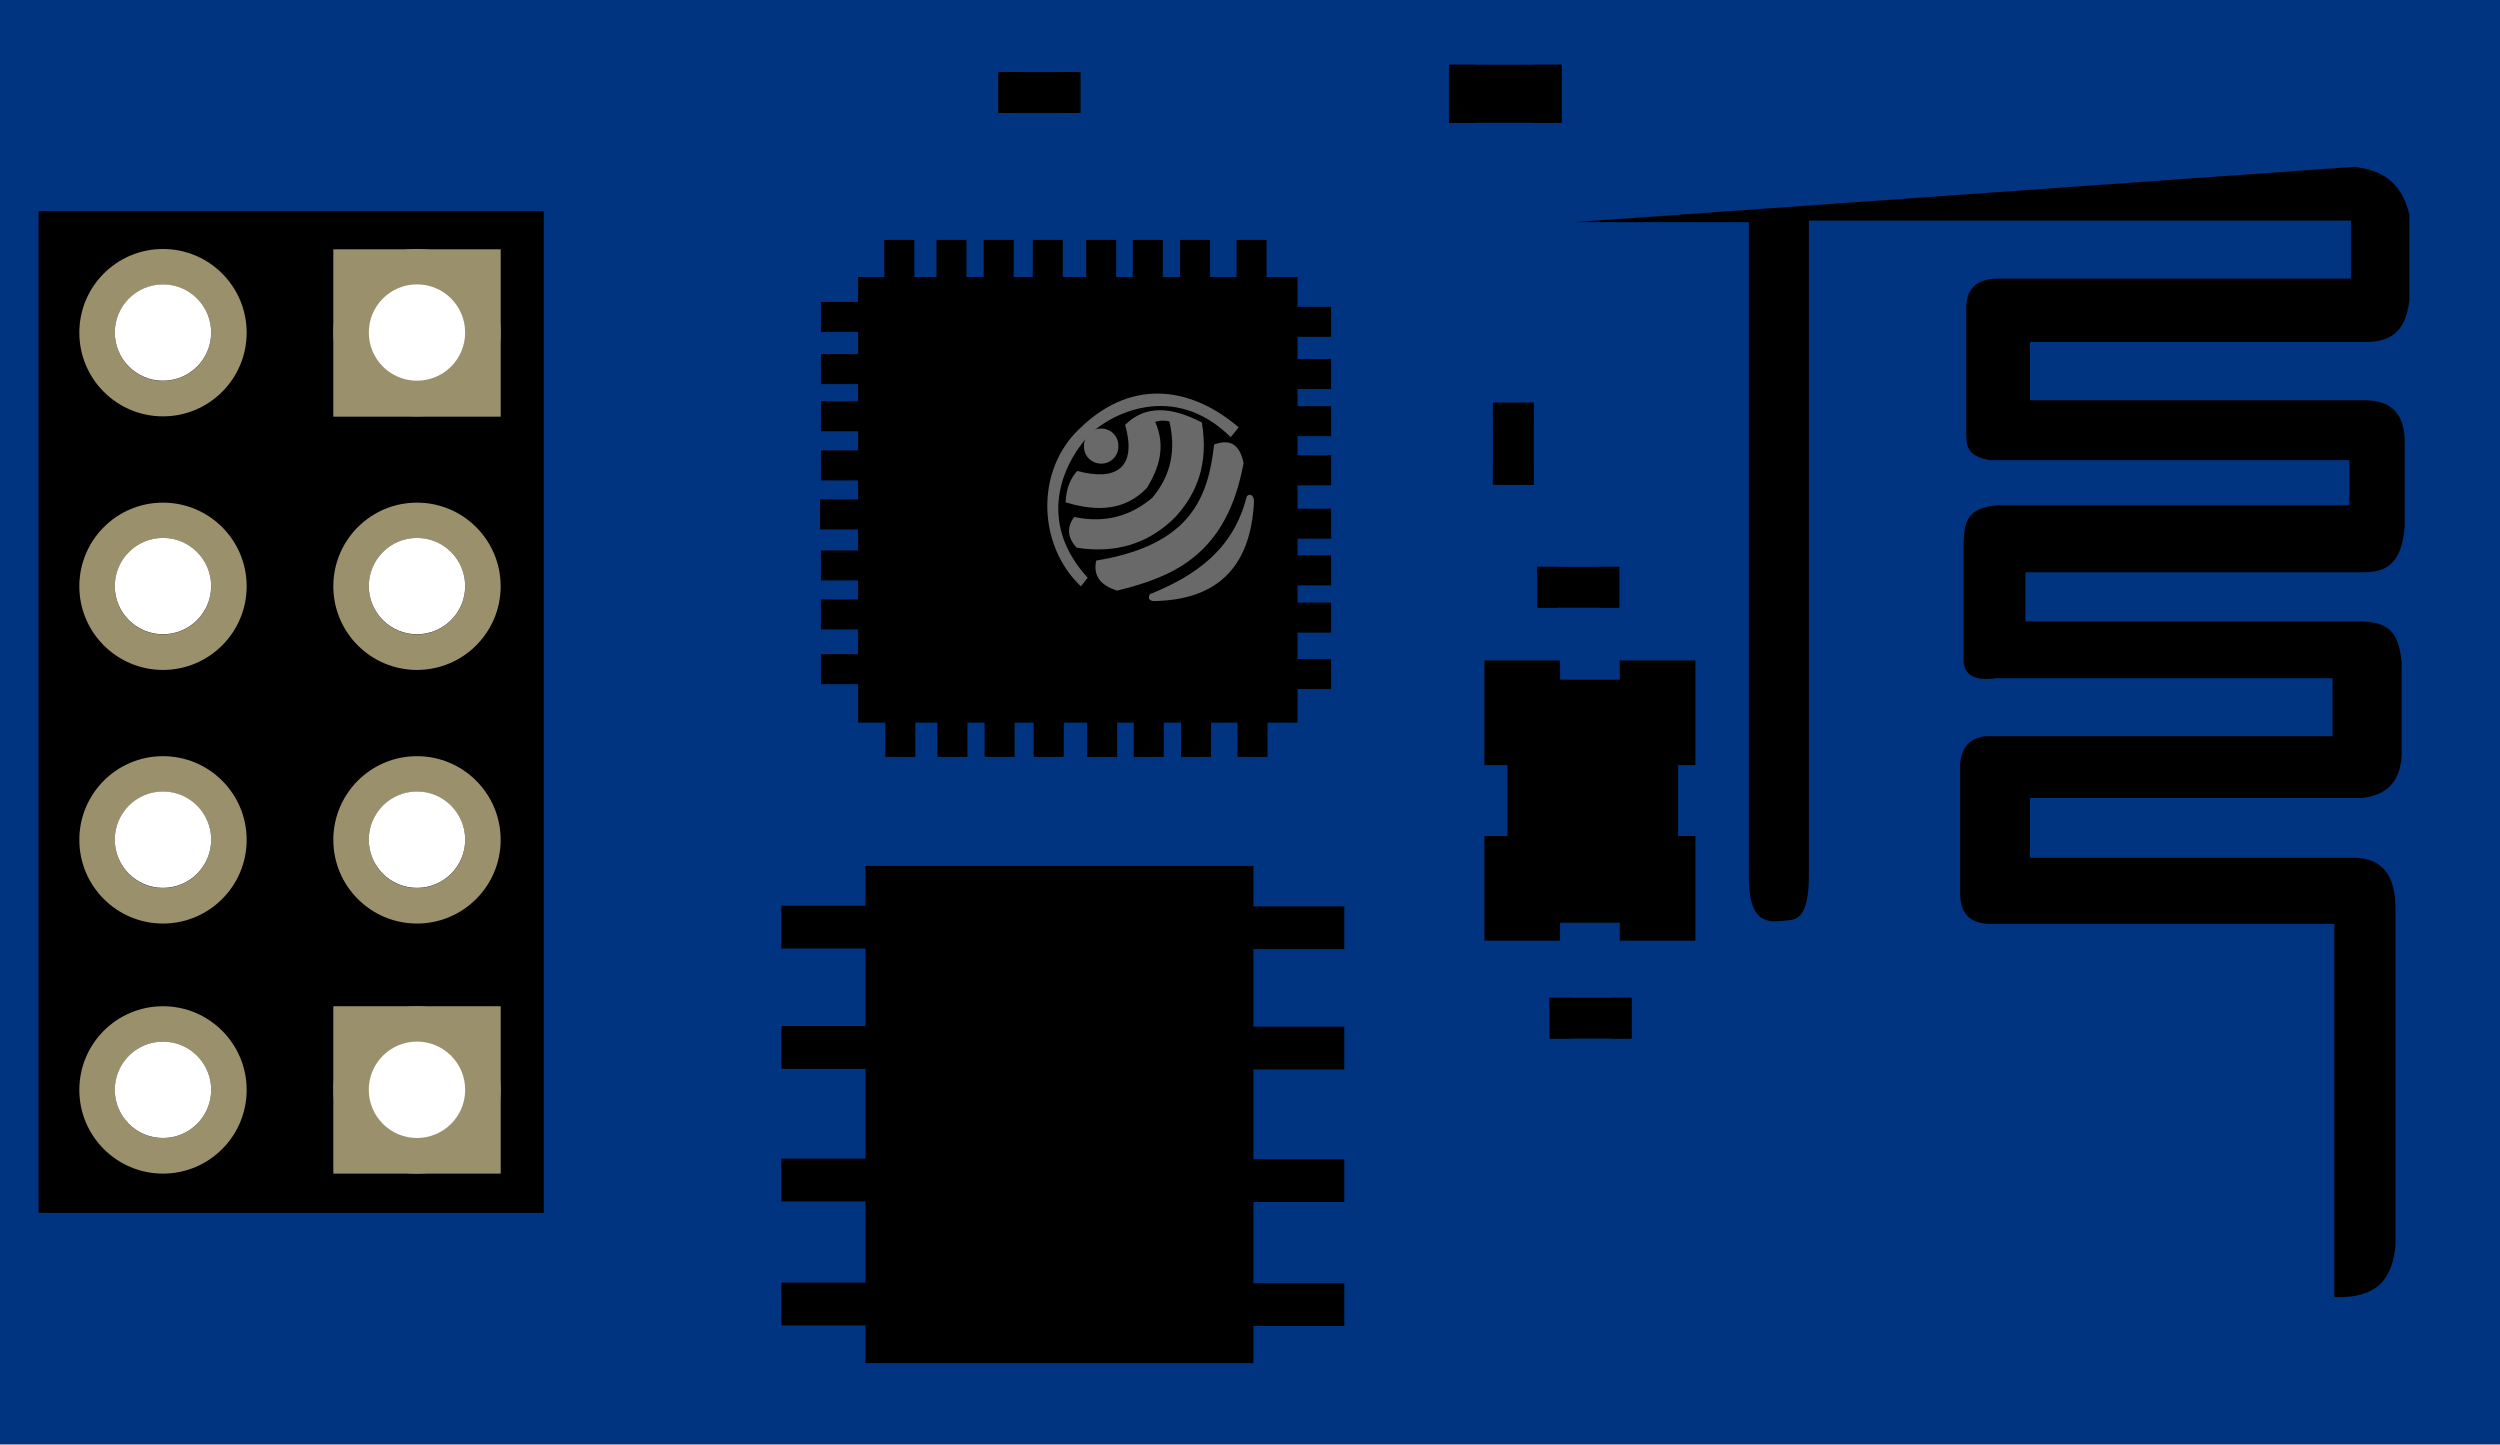
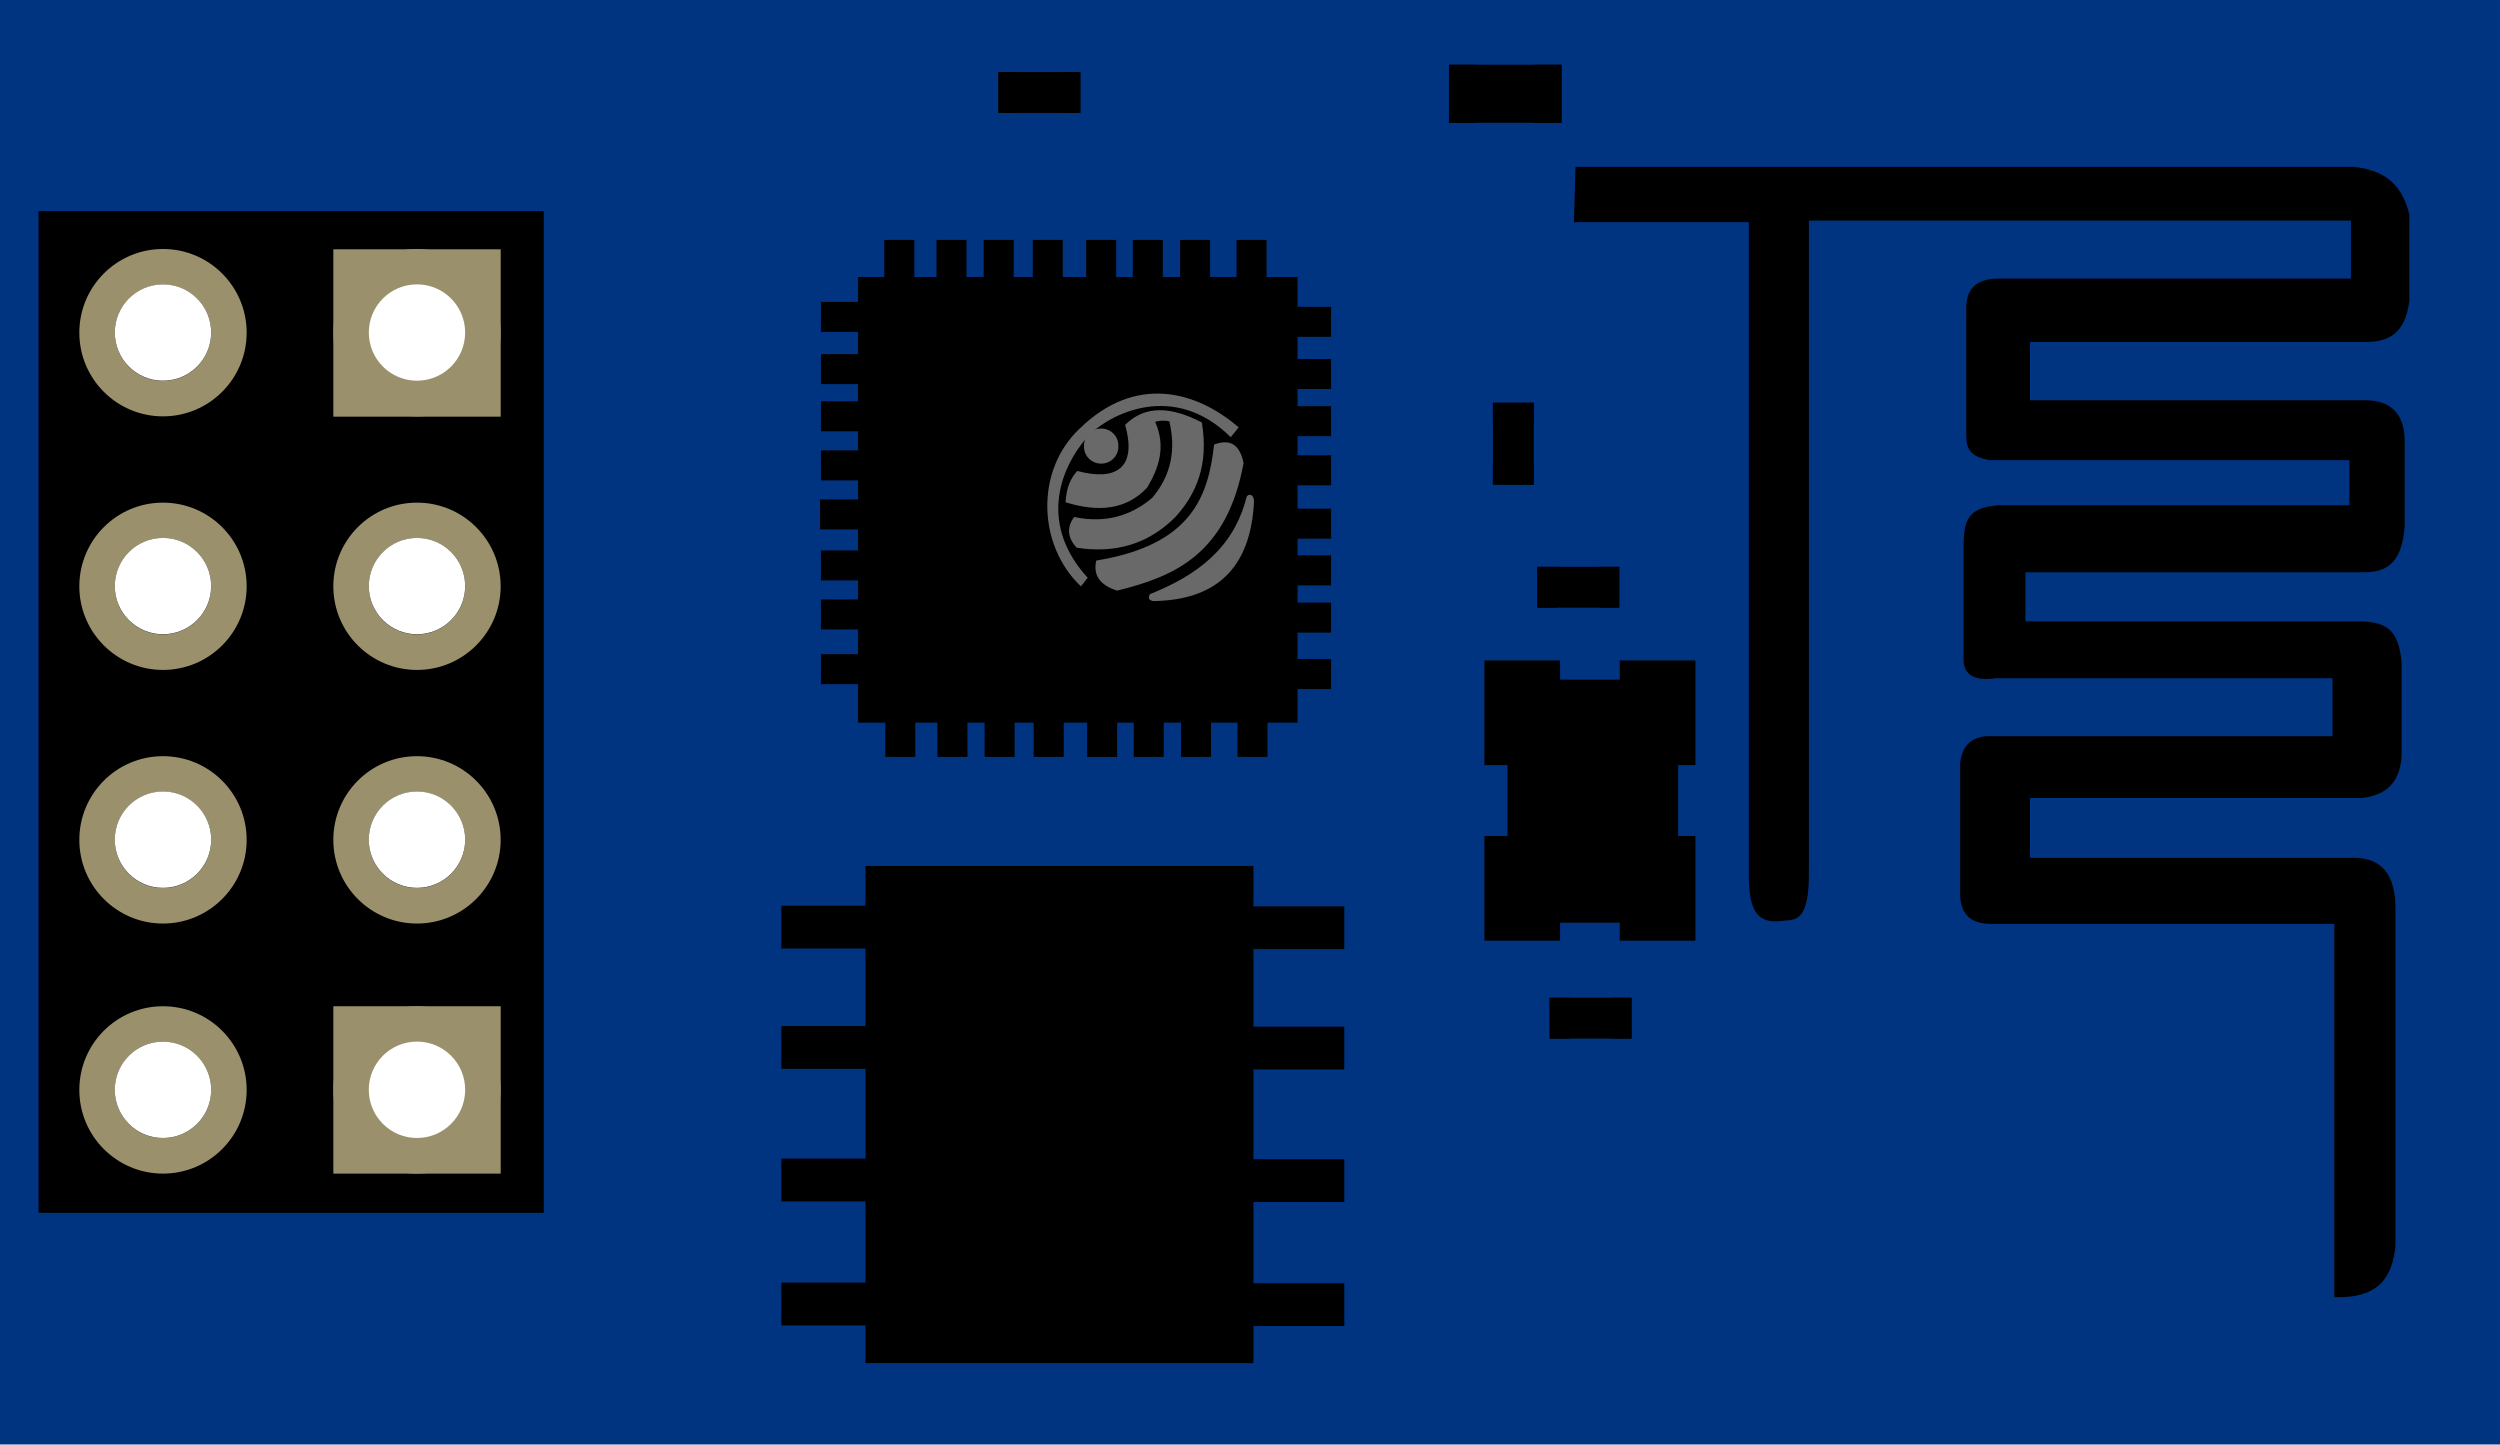
<svg xmlns="http://www.w3.org/2000/svg" width="90px" height="52px" viewBox="0 0 90 52" version="1.1">
  <defs>
    </defs>
  <ellipse stroke="none" fill="none" transform="matrix(1.25, 0, 0, 1.25, 0, -21.8)" cx="4.738" cy="7.234" rx="1.387" ry="1.387" />
  <ellipse stroke="none" fill="none" transform="matrix(1.25, 0, 0, 1.25, 0, -21.8)" cx="4.738" cy="14.538" rx="1.387" ry="1.387" />
  <ellipse stroke="none" fill="none" transform="matrix(1.25, 0, 0, 1.25, 0, -21.8)" cx="4.738" cy="21.841" rx="1.387" ry="1.387" />
  <ellipse stroke="none" fill="none" transform="matrix(1.25, 0, 0, 1.25, 0, -21.8)" cx="4.738" cy="29.145" rx="1.387" ry="1.387" />
  <ellipse stroke="none" fill="none" transform="matrix(1.25, 0, 0, 1.25, 0, -21.8)" cx="4.738" cy="36.447" rx="1.387" ry="1.387" />
  <ellipse stroke="none" fill="none" transform="matrix(1.25, 0, 0, 1.25, 0, -21.8)" cx="4.738" cy="43.75" rx="1.388" ry="1.388" />
  <ellipse stroke="none" fill="none" transform="matrix(1.25, 0, 0, 1.25, 0, -21.8)" cx="4.738" cy="50.954" rx="1.388" ry="1.388" />
  <rect stroke="none" fill="#003380" transform="matrix(1.25, 0, 0, 1.25, 0, 0)" x="0" y="-7.1054274E-15" width="72" height="41.6" />
  <rect stroke="none" fill="#000000" transform="matrix(1.25, 0, 0, 1.25, 0, 0)" x="1.111" y="6.08" width="14.549" height="28.849" />
  <path stroke="none" fill="#9A916C" transform="matrix(1.25, 0, 0, 1.25, -0.05528018, -24.4525)" d="M4.738,26.733 C3.407,26.733 2.329,27.811 2.329,29.143 C2.329,30.473 3.407,31.553 4.738,31.553 C6.068,31.553 7.148,30.473 7.148,29.143 C7.148,27.812 6.068,26.733 4.738,26.733 Z M4.738,30.532 C3.972,30.532 3.351,29.91 3.351,29.143 C3.351,28.377 3.972,27.756 4.738,27.756 C5.505,27.756 6.126,28.377 6.126,29.143 C6.125,29.91 5.503,30.532 4.738,30.532 Z " />
  <ellipse stroke="none" fill="#FFFFFF" transform="matrix(1.25, 0, 0, 1.25, -0.05528018, -24.4525)" cx="4.738" cy="29.139" rx="1.387" ry="1.387" />
  <path stroke="none" fill="#9A916C" transform="matrix(1.25, 0, 0, 1.25, -0.05528018, -24.4525)" d="M4.738,34.038 C3.407,34.038 2.329,35.116 2.329,36.448 C2.329,37.776 3.407,38.856 4.738,38.856 C6.068,38.856 7.148,37.776 7.148,36.448 C7.148,35.116 6.068,34.038 4.738,34.038 Z M4.738,37.834 C3.972,37.834 3.351,37.213 3.351,36.447 C3.351,35.678 3.972,35.057 4.738,35.057 C5.505,35.057 6.126,35.678 6.126,36.447 C6.125,37.213 5.503,37.834 4.738,37.834 Z " />
  <ellipse stroke="none" fill="#FFFFFF" transform="matrix(1.25, 0, 0, 1.25, -0.05528018, -24.4525)" cx="4.738" cy="36.441" rx="1.387" ry="1.387" />
  <path stroke="none" fill="#9A916C" transform="matrix(1.25, 0, 0, 1.25, -0.05528018, -24.4525)" d="M4.738,41.34 C3.407,41.34 2.329,42.418 2.329,43.75 C2.329,45.08 3.407,46.16 4.738,46.16 C6.068,46.16 7.148,45.08 7.148,43.75 C7.148,42.418 6.068,41.34 4.738,41.34 Z M4.738,45.138 C3.972,45.138 3.351,44.517 3.351,43.75 C3.351,42.981 3.972,42.36 4.738,42.36 C5.505,42.36 6.126,42.981 6.126,43.75 C6.126,44.517 5.503,45.138 4.738,45.138 Z " />
  <ellipse stroke="none" fill="#FFFFFF" transform="matrix(1.25, 0, 0, 1.25, -0.05528018, -24.4525)" cx="4.738" cy="43.744" rx="1.388" ry="1.388" />
  <path stroke="none" fill="#9A916C" transform="matrix(1.25, 0, 0, 1.25, -0.05528018, -24.4525)" d="M4.738,48.542 C3.407,48.542 2.329,49.62 2.329,50.952 C2.329,52.282 3.407,53.362 4.738,53.362 C6.068,53.362 7.148,52.282 7.148,50.952 C7.148,49.62 6.068,48.542 4.738,48.542 Z M4.738,52.338 C3.972,52.338 3.351,51.717 3.351,50.951 C3.351,50.182 3.972,49.561 4.738,49.561 C5.505,49.561 6.126,50.182 6.126,50.951 C6.125,51.717 5.503,52.338 4.738,52.338 Z " />
  <ellipse stroke="none" fill="#FFFFFF" transform="matrix(1.25, 0, 0, 1.25, -0.05528018, -24.4525)" cx="4.738" cy="50.948" rx="1.388" ry="1.388" />
  <rect stroke="none" fill="#9A916C" transform="matrix(1.25, 0, 0, 1.25, 0, 0)" x="9.6" y="28.98" width="4.82" height="4.82" />
  <path stroke="none" fill="#9A916C" transform="matrix(1.25, 0, 0, 1.25, 0, 0)" d="M12.009,7.171 C10.678,7.171 9.6,8.249 9.6,9.581 C9.6,10.911 10.678,11.991 12.009,11.991 C13.339,11.991 14.419,10.911 14.419,9.581 C14.419,8.25 13.339,7.171 12.009,7.171 Z M12.009,10.97 C11.243,10.97 10.622,10.348 10.622,9.581 C10.622,8.815 11.243,8.194 12.009,8.194 C12.776,8.194 13.397,8.815 13.397,9.581 C13.396,10.348 12.774,10.97 12.009,10.97 Z " />
  <rect stroke="none" fill="#9A916C" transform="matrix(1.25, 0, 0, 1.25, 0, 0)" x="9.6" y="7.18" width="4.82" height="4.82" />
  <ellipse stroke="none" fill="#FFFFFF" transform="matrix(1.25, 0, 0, 1.25, 9.08875, -24.4525)" cx="4.738" cy="29.139" rx="1.387" ry="1.387" />
  <path stroke="none" fill="#9A916C" transform="matrix(1.25, 0, 0, 1.25, 9.08875, -24.4525)" d="M4.738,34.038 C3.407,34.038 2.329,35.116 2.329,36.448 C2.329,37.776 3.407,38.856 4.738,38.856 C6.068,38.856 7.148,37.776 7.148,36.448 C7.148,35.116 6.068,34.038 4.738,34.038 Z M4.738,37.834 C3.972,37.834 3.351,37.213 3.351,36.447 C3.351,35.678 3.972,35.057 4.738,35.057 C5.505,35.057 6.126,35.678 6.126,36.447 C6.125,37.213 5.503,37.834 4.738,37.834 Z " />
  <ellipse stroke="none" fill="#FFFFFF" transform="matrix(1.25, 0, 0, 1.25, 9.08875, -24.4525)" cx="4.738" cy="36.441" rx="1.387" ry="1.387" />
  <path stroke="none" fill="#9A916C" transform="matrix(1.25, 0, 0, 1.25, 9.08875, -24.4525)" d="M4.738,41.34 C3.407,41.34 2.329,42.418 2.329,43.75 C2.329,45.08 3.407,46.16 4.738,46.16 C6.068,46.16 7.148,45.08 7.148,43.75 C7.148,42.418 6.068,41.34 4.738,41.34 Z M4.738,45.138 C3.972,45.138 3.351,44.517 3.351,43.75 C3.351,42.981 3.972,42.36 4.738,42.36 C5.505,42.36 6.126,42.981 6.126,43.75 C6.126,44.517 5.503,45.138 4.738,45.138 Z " />
  <ellipse stroke="none" fill="#FFFFFF" transform="matrix(1.25, 0, 0, 1.25, 9.08875, -24.4525)" cx="4.738" cy="43.744" rx="1.388" ry="1.388" />
  <path stroke="none" fill="#9A916C" transform="matrix(1.25, 0, 0, 1.25, 9.08875, -24.4525)" d="M4.738,48.542 C3.407,48.542 2.329,49.62 2.329,50.952 C2.329,52.282 3.407,53.362 4.738,53.362 C6.068,53.362 7.148,52.282 7.148,50.952 C7.148,49.62 6.068,48.542 4.738,48.542 Z M4.738,52.338 C3.972,52.338 3.351,51.717 3.351,50.951 C3.351,50.182 3.972,49.561 4.738,49.561 C5.505,49.561 6.126,50.182 6.126,50.951 C6.125,51.717 5.503,52.338 4.738,52.338 Z " />
  <ellipse stroke="none" fill="#FFFFFF" transform="matrix(1.25, 0, 0, 1.25, 9.08875, -24.4525)" cx="4.738" cy="50.948" rx="1.388" ry="1.388" />
-   <path stroke="none" fill="#000000" transform="matrix(1, 0, 0, 1, 0, -1.25000006009616E-06)" d="M56.717,6.007 M84.745,6.007 C85.662,6.111 86.438,6.477 86.735,7.721 L86.735,10.816 C86.598,12.048 85.941,12.319 85.131,12.309 L73.08,12.309 L73.08,14.409 L85.187,14.409 C86.062,14.425 86.617,14.874 86.569,16.068 L86.569,18.942 C86.468,20.347 85.851,20.589 85.131,20.601 L72.915,20.601 L72.915,22.37 L85.076,22.37 C85.984,22.422 86.361,22.746 86.458,23.862 L86.458,27.179 C86.419,28.062 85.997,28.626 85.021,28.727 L73.08,28.727 L73.08,30.883 L84.855,30.883 C85.725,30.93 86.252,31.467 86.237,32.763 L86.237,44.839 C86.135,45.922 85.688,46.752 84.035,46.697 L84.035,33.26 L71.643,33.26 C70.911,33.247 70.568,32.873 70.565,32.182 L70.565,27.456 C70.634,26.934 70.879,26.556 71.519,26.502 L83.971,26.502 L83.971,24.415 L71.864,24.415 C71.083,24.527 70.689,24.302 70.689,23.737 L70.689,19.495 C70.732,18.88 70.735,18.246 71.995,18.189 L84.579,18.189 L84.579,16.565 L71.643,16.565 C70.863,16.445 70.798,16.085 70.786,15.709 L70.786,11.148 C70.762,10.404 71.148,10.043 71.906,10.029 L84.634,10.029 L84.634,7.942 L65.12,7.942 L65.12,31.38 C65.136,33.296 64.58,33.093 64.095,33.156 C62.985,33.297 62.944,32.271 62.958,31.186 L62.958,7.997 L56.662,7.997 Z " />
+   <path stroke="none" fill="#000000" transform="matrix(1, 0, 0, 1, 0, -1.25000006009616E-06)" d="M56.717,6.007 L84.745,6.007 C85.662,6.111 86.438,6.477 86.735,7.721 L86.735,10.816 C86.598,12.048 85.941,12.319 85.131,12.309 L73.08,12.309 L73.08,14.409 L85.187,14.409 C86.062,14.425 86.617,14.874 86.569,16.068 L86.569,18.942 C86.468,20.347 85.851,20.589 85.131,20.601 L72.915,20.601 L72.915,22.37 L85.076,22.37 C85.984,22.422 86.361,22.746 86.458,23.862 L86.458,27.179 C86.419,28.062 85.997,28.626 85.021,28.727 L73.08,28.727 L73.08,30.883 L84.855,30.883 C85.725,30.93 86.252,31.467 86.237,32.763 L86.237,44.839 C86.135,45.922 85.688,46.752 84.035,46.697 L84.035,33.26 L71.643,33.26 C70.911,33.247 70.568,32.873 70.565,32.182 L70.565,27.456 C70.634,26.934 70.879,26.556 71.519,26.502 L83.971,26.502 L83.971,24.415 L71.864,24.415 C71.083,24.527 70.689,24.302 70.689,23.737 L70.689,19.495 C70.732,18.88 70.735,18.246 71.995,18.189 L84.579,18.189 L84.579,16.565 L71.643,16.565 C70.863,16.445 70.798,16.085 70.786,15.709 L70.786,11.148 C70.762,10.404 71.148,10.043 71.906,10.029 L84.634,10.029 L84.634,7.942 L65.12,7.942 L65.12,31.38 C65.136,33.296 64.58,33.093 64.095,33.156 C62.985,33.297 62.944,32.271 62.958,31.186 L62.958,7.997 L56.662,7.997 Z " />
  <rect stroke="none" fill="#000000" transform="matrix(1.25, 0, 0, 1.25, 0, 0)" x="25.468" y="6.91" width="0.864" height="2" />
  <rect stroke="none" fill="#000000" transform="matrix(1.25, 0, 0, 1.25, 0, 0)" x="26.971" y="6.91" width="0.864" height="2" />
  <rect stroke="none" fill="#000000" transform="matrix(1.25, 0, 0, 1.25, 0, 0)" x="28.33" y="6.91" width="0.864" height="2" />
  <rect stroke="none" fill="#000000" transform="matrix(1.25, 0, 0, 1.25, 0, 0)" x="29.744" y="6.91" width="0.864" height="2" />
  <rect stroke="none" fill="#000000" transform="matrix(1.25, 0, 0, 1.25, 0, 0)" x="31.282" y="6.91" width="0.864" height="2" />
  <rect stroke="none" fill="#000000" transform="matrix(1.25, 0, 0, 1.25, 0, 0)" x="32.625" y="6.91" width="0.864" height="2" />
  <rect stroke="none" fill="#000000" transform="matrix(1.25, 0, 0, 1.25, 0, 0)" x="33.986" y="6.91" width="0.864" height="2" />
  <rect stroke="none" fill="#000000" transform="matrix(1.25, 0, 0, 1.25, 0, 0)" x="35.613" y="6.91" width="0.864" height="2" />
  <rect stroke="none" fill="#000000" transform="matrix(1.25, 0, 0, 1.25, 0, 0)" x="25.496" y="19.8" width="0.864" height="2" />
  <rect stroke="none" fill="#000000" transform="matrix(1.25, 0, 0, 1.25, 0, 0)" x="26.998" y="19.8" width="0.864" height="2" />
  <rect stroke="none" fill="#000000" transform="matrix(1.25, 0, 0, 1.25, 0, 0)" x="28.357" y="19.8" width="0.864" height="2" />
  <rect stroke="none" fill="#000000" transform="matrix(1.25, 0, 0, 1.25, 0, 0)" x="29.771" y="19.8" width="0.864" height="2" />
  <rect stroke="none" fill="#000000" transform="matrix(1.25, 0, 0, 1.25, 0, 0)" x="31.309" y="19.8" width="0.864" height="2" />
  <rect stroke="none" fill="#000000" transform="matrix(1.25, 0, 0, 1.25, 0, 0)" x="32.653" y="19.8" width="0.864" height="2" />
  <rect stroke="none" fill="#000000" transform="matrix(1.25, 0, 0, 1.25, 0, 0)" x="34.014" y="19.8" width="0.864" height="2" />
  <rect stroke="none" fill="#000000" transform="matrix(1.25, 0, 0, 1.25, 0, 0)" x="35.64" y="19.8" width="0.864" height="2" />
  <rect stroke="none" fill="#000000" transform="matrix(0, 1.25, -1.25, 0, 0, 0)" x="8.695" y="-25.643" width="0.864" height="2" />
  <rect stroke="none" fill="#000000" transform="matrix(0, 1.25, -1.25, 0, 0, 0)" x="10.198" y="-25.643" width="0.864" height="2" />
  <rect stroke="none" fill="#000000" transform="matrix(0, 1.25, -1.25, 0, 0, 0)" x="11.557" y="-25.643" width="0.864" height="2" />
  <rect stroke="none" fill="#000000" transform="matrix(0, 1.25, -1.25, 0, 0, 0)" x="12.971" y="-25.643" width="0.864" height="2" />
  <rect stroke="none" fill="#000000" transform="matrix(0, 1.25, -1.25, 0, 0, 0)" x="14.384" y="-25.618" width="0.864" height="2" />
  <rect stroke="none" fill="#000000" transform="matrix(0, 1.25, -1.25, 0, 0, 0)" x="15.852" y="-25.643" width="0.864" height="2" />
  <rect stroke="none" fill="#000000" transform="matrix(0, 1.25, -1.25, 0, 0, 0)" x="17.264" y="-25.643" width="0.864" height="2" />
  <rect stroke="none" fill="#000000" transform="matrix(0, 1.25, -1.25, 0, 0, 0)" x="18.84" y="-25.643" width="0.864" height="2" />
  <rect stroke="none" fill="#000000" transform="matrix(0, 1.25, -1.25, 0, 0, 0)" x="8.837" y="-38.335" width="0.864" height="2" />
  <rect stroke="none" fill="#000000" transform="matrix(0, 1.25, -1.25, 0, 0, 0)" x="10.339" y="-38.335" width="0.864" height="2" />
  <rect stroke="none" fill="#000000" transform="matrix(0, 1.25, -1.25, 0, 0, 0)" x="11.698" y="-38.335" width="0.864" height="2" />
  <rect stroke="none" fill="#000000" transform="matrix(0, 1.25, -1.25, 0, 0, 0)" x="13.112" y="-38.335" width="0.864" height="2" />
  <rect stroke="none" fill="#000000" transform="matrix(0, 1.25, -1.25, 0, 0, 0)" x="14.65" y="-38.335" width="0.864" height="2" />
  <rect stroke="none" fill="#000000" transform="matrix(0, 1.25, -1.25, 0, 0, 0)" x="15.994" y="-38.335" width="0.864" height="2" />
  <rect stroke="none" fill="#000000" transform="matrix(0, 1.25, -1.25, 0, 0, 0)" x="17.355" y="-38.335" width="0.864" height="2" />
  <rect stroke="none" fill="#000000" transform="matrix(0, 1.25, -1.25, 0, 0, 0)" x="18.981" y="-38.335" width="0.864" height="2" />
  <rect stroke="none" fill="#000000" transform="matrix(1.25, 0, 0, 1.25, 0, 0)" x="24.713" y="7.977" width="12.657" height="12.834" />
  <rect stroke="none" fill="#000000" transform="matrix(1.25, 0, 0, 1.25, 0, 0)" x="34.966" y="15.508" width="0.071" height="0.636" />
  <rect stroke="none" fill="#000000" transform="matrix(0, 1.25, -1.25, 0, 0, 0)" x="36.939" y="-26.199" width="1.232" height="3.697" />
  <rect stroke="none" fill="#000000" transform="matrix(0, 1.25, -1.25, 0, 0, 0)" x="33.368" y="-26.199" width="1.232" height="3.697" />
  <rect stroke="none" fill="#000000" transform="matrix(0, 1.25, -1.25, 0, 0, 0)" x="29.55" y="-26.199" width="1.232" height="3.697" />
  <rect stroke="none" fill="#000000" transform="matrix(0, 1.25, -1.25, 0, 0, 0)" x="26.085" y="-26.199" width="1.232" height="3.697" />
  <rect stroke="none" fill="#000000" transform="matrix(0, 1.25, -1.25, 0, 0, 0)" x="36.957" y="-38.715" width="1.232" height="3.697" />
  <rect stroke="none" fill="#000000" transform="matrix(0, 1.25, -1.25, 0, 0, 0)" x="33.386" y="-38.715" width="1.232" height="3.697" />
  <rect stroke="none" fill="#000000" transform="matrix(0, 1.25, -1.25, 0, 0, 0)" x="29.567" y="-38.715" width="1.232" height="3.697" />
  <rect stroke="none" fill="#000000" transform="matrix(0, 1.25, -1.25, 0, 0, 0)" x="26.103" y="-38.715" width="1.232" height="3.697" />
  <rect stroke="none" fill="#000000" transform="matrix(1.25, 0, 0, 1.25, 0, 0)" x="24.926" y="24.939" width="11.172" height="14.319" />
  <rect stroke="none" fill="#000000" transform="matrix(1.25, 0, 0, 1.25, 0, 0)" x="42.751" y="24.077" width="2.179" height="3.014" />
  <rect stroke="none" fill="#000000" transform="matrix(1.25, 0, 0, 1.25, 0, 0)" x="42.751" y="19.021" width="2.179" height="3.014" />
  <rect stroke="none" fill="#000000" transform="matrix(1.25, 0, 0, 1.25, 0, 0)" x="46.649" y="24.077" width="2.179" height="3.014" />
  <rect stroke="none" fill="#000000" transform="matrix(1.25, 0, 0, 1.25, 0, 0)" x="46.649" y="19.021" width="2.179" height="3.014" />
  <rect stroke="none" fill="#000000" transform="matrix(1.25, 0, 0, 1.25, 0, 0)" x="43.416" y="19.574" width="4.914" height="7" />
  <rect stroke="none" fill="#000000" transform="matrix(1.25, 0, 0, 1.25, 0, 0)" x="44.276" y="16.325" width="2.351" height="1.176" />
  <rect stroke="none" fill="#000000" transform="matrix(1.25, 0, 0, 1.25, 0, 0)" x="44.276" y="16.325" width="0.588" height="1.176" />
  <rect stroke="none" fill="#000000" transform="matrix(1.25, 0, 0, 1.25, 0, 0)" x="46.052" y="16.325" width="0.588" height="1.176" />
  <rect stroke="none" fill="#000000" transform="matrix(1.25, 0, 0, 1.25, 0.4419417, 15.51216)" x="44.276" y="16.325" width="2.351" height="1.176" />
  <rect stroke="none" fill="#000000" transform="matrix(1.25, 0, 0, 1.25, 0.4419417, 15.51216)" x="44.276" y="16.325" width="0.588" height="1.176" />
  <rect stroke="none" fill="#000000" transform="matrix(1.25, 0, 0, 1.25, 0.4419417, 15.51216)" x="46.052" y="16.325" width="0.588" height="1.176" />
  <rect stroke="none" fill="#000000" transform="matrix(0, -1.25, 1.25, 0, 33.33925, 72.79218)" x="44.276" y="16.325" width="2.351" height="1.176" />
  <rect stroke="none" fill="#000000" transform="matrix(0, -1.25, 1.25, 0, 33.33925, 72.79218)" x="44.276" y="16.325" width="0.588" height="1.176" />
  <rect stroke="none" fill="#000000" transform="matrix(0, -1.25, 1.25, 0, 33.33925, 72.79218)" x="46.052" y="16.325" width="0.588" height="1.176" />
  <rect stroke="none" fill="#000000" transform="matrix(1.25, 0, 0, 1.25, -19.40124, -17.81025)" x="44.276" y="16.325" width="2.351" height="1.176" />
  <rect stroke="none" fill="#000000" transform="matrix(1.25, 0, 0, 1.25, -19.40124, -17.81025)" x="44.276" y="16.325" width="0.588" height="1.176" />
  <rect stroke="none" fill="#000000" transform="matrix(1.25, 0, 0, 1.25, -19.40124, -17.81025)" x="46.052" y="16.325" width="0.588" height="1.176" />
  <rect stroke="none" fill="#000000" transform="matrix(1.717361, 0, 0, 1.776239, -23.87477, -26.6661)" x="44.276" y="16.325" width="2.351" height="1.176" />
  <rect stroke="none" fill="#000000" transform="matrix(1.717361, 0, 0, 1.776239, -23.87477, -26.6661)" x="44.276" y="16.325" width="0.588" height="1.176" />
  <rect stroke="none" fill="#000000" transform="matrix(1.717361, 0, 0, 1.776239, -23.87477, -26.6661)" x="46.052" y="16.325" width="0.588" height="1.176" />
  <path stroke="none" fill="#696969" transform="matrix(1.25, 0, 0, 1.25, 0, 0)" d="M31.13,16.887 C29.869,15.691 29.823,13.531 31.095,12.343 C32.703,10.774 34.453,11.255 35.674,12.308 L35.444,12.591 C33.812,10.968 31.945,11.908 31.307,12.591 C30.449,13.593 29.973,15.159 31.325,16.639 Z " />
  <path stroke="none" fill="#696969" transform="matrix(1, 0, 0, 1, 0.5524272, 0.3977463)" d="M39.708,15.661 A0.619 0.608 0 1 1 38.471 15.661 A0.619 0.608 0 1 1 39.708 15.661 Z " />
  <path stroke="none" fill="#696969" transform="matrix(1.25, 0, 0, 1.25, 0, 0)" d="M31.024,13.563 C32.139,13.867 32.756,13.48 32.403,12.237 C32.987,11.652 33.747,11.717 34.613,12.167 C34.814,13.356 34.472,14.219 33.835,14.907 C33.054,15.679 32.104,15.947 31.007,15.773 C30.714,15.456 30.741,15.149 30.936,14.889 C31.834,15.079 32.566,14.857 33.181,14.341 C33.743,13.679 33.867,12.935 33.676,12.131 C33.56,12.114 33.432,12.097 33.269,12.149 C33.583,12.863 33.381,13.467 33.04,14.041 C32.434,14.691 31.623,14.756 30.688,14.465 C30.716,13.995 30.857,13.753 31.024,13.563 Z " />
  <path stroke="none" fill="#696969" transform="matrix(1.25, 0, 0, 1.25, 0, 0)" d="M34.966,12.803 C35.489,12.607 35.715,12.872 35.815,13.333 C35.334,15.967 33.815,16.606 32.173,17.01 C31.652,16.845 31.481,16.545 31.572,16.144 C34.3,15.698 34.797,14.319 34.966,12.803 Z " />
  <path stroke="none" fill="#696969" transform="matrix(1.25, 0, 0, 1.25, 0, 0)" d="M33.11,17.116 C34.428,16.585 35.525,15.823 35.903,14.306 C35.95,14.214 36.117,14.216 36.115,14.447 C36.019,16.399 34.992,17.292 33.199,17.311 C33.036,17.264 33.101,17.186 33.11,17.116 Z " />
</svg>
